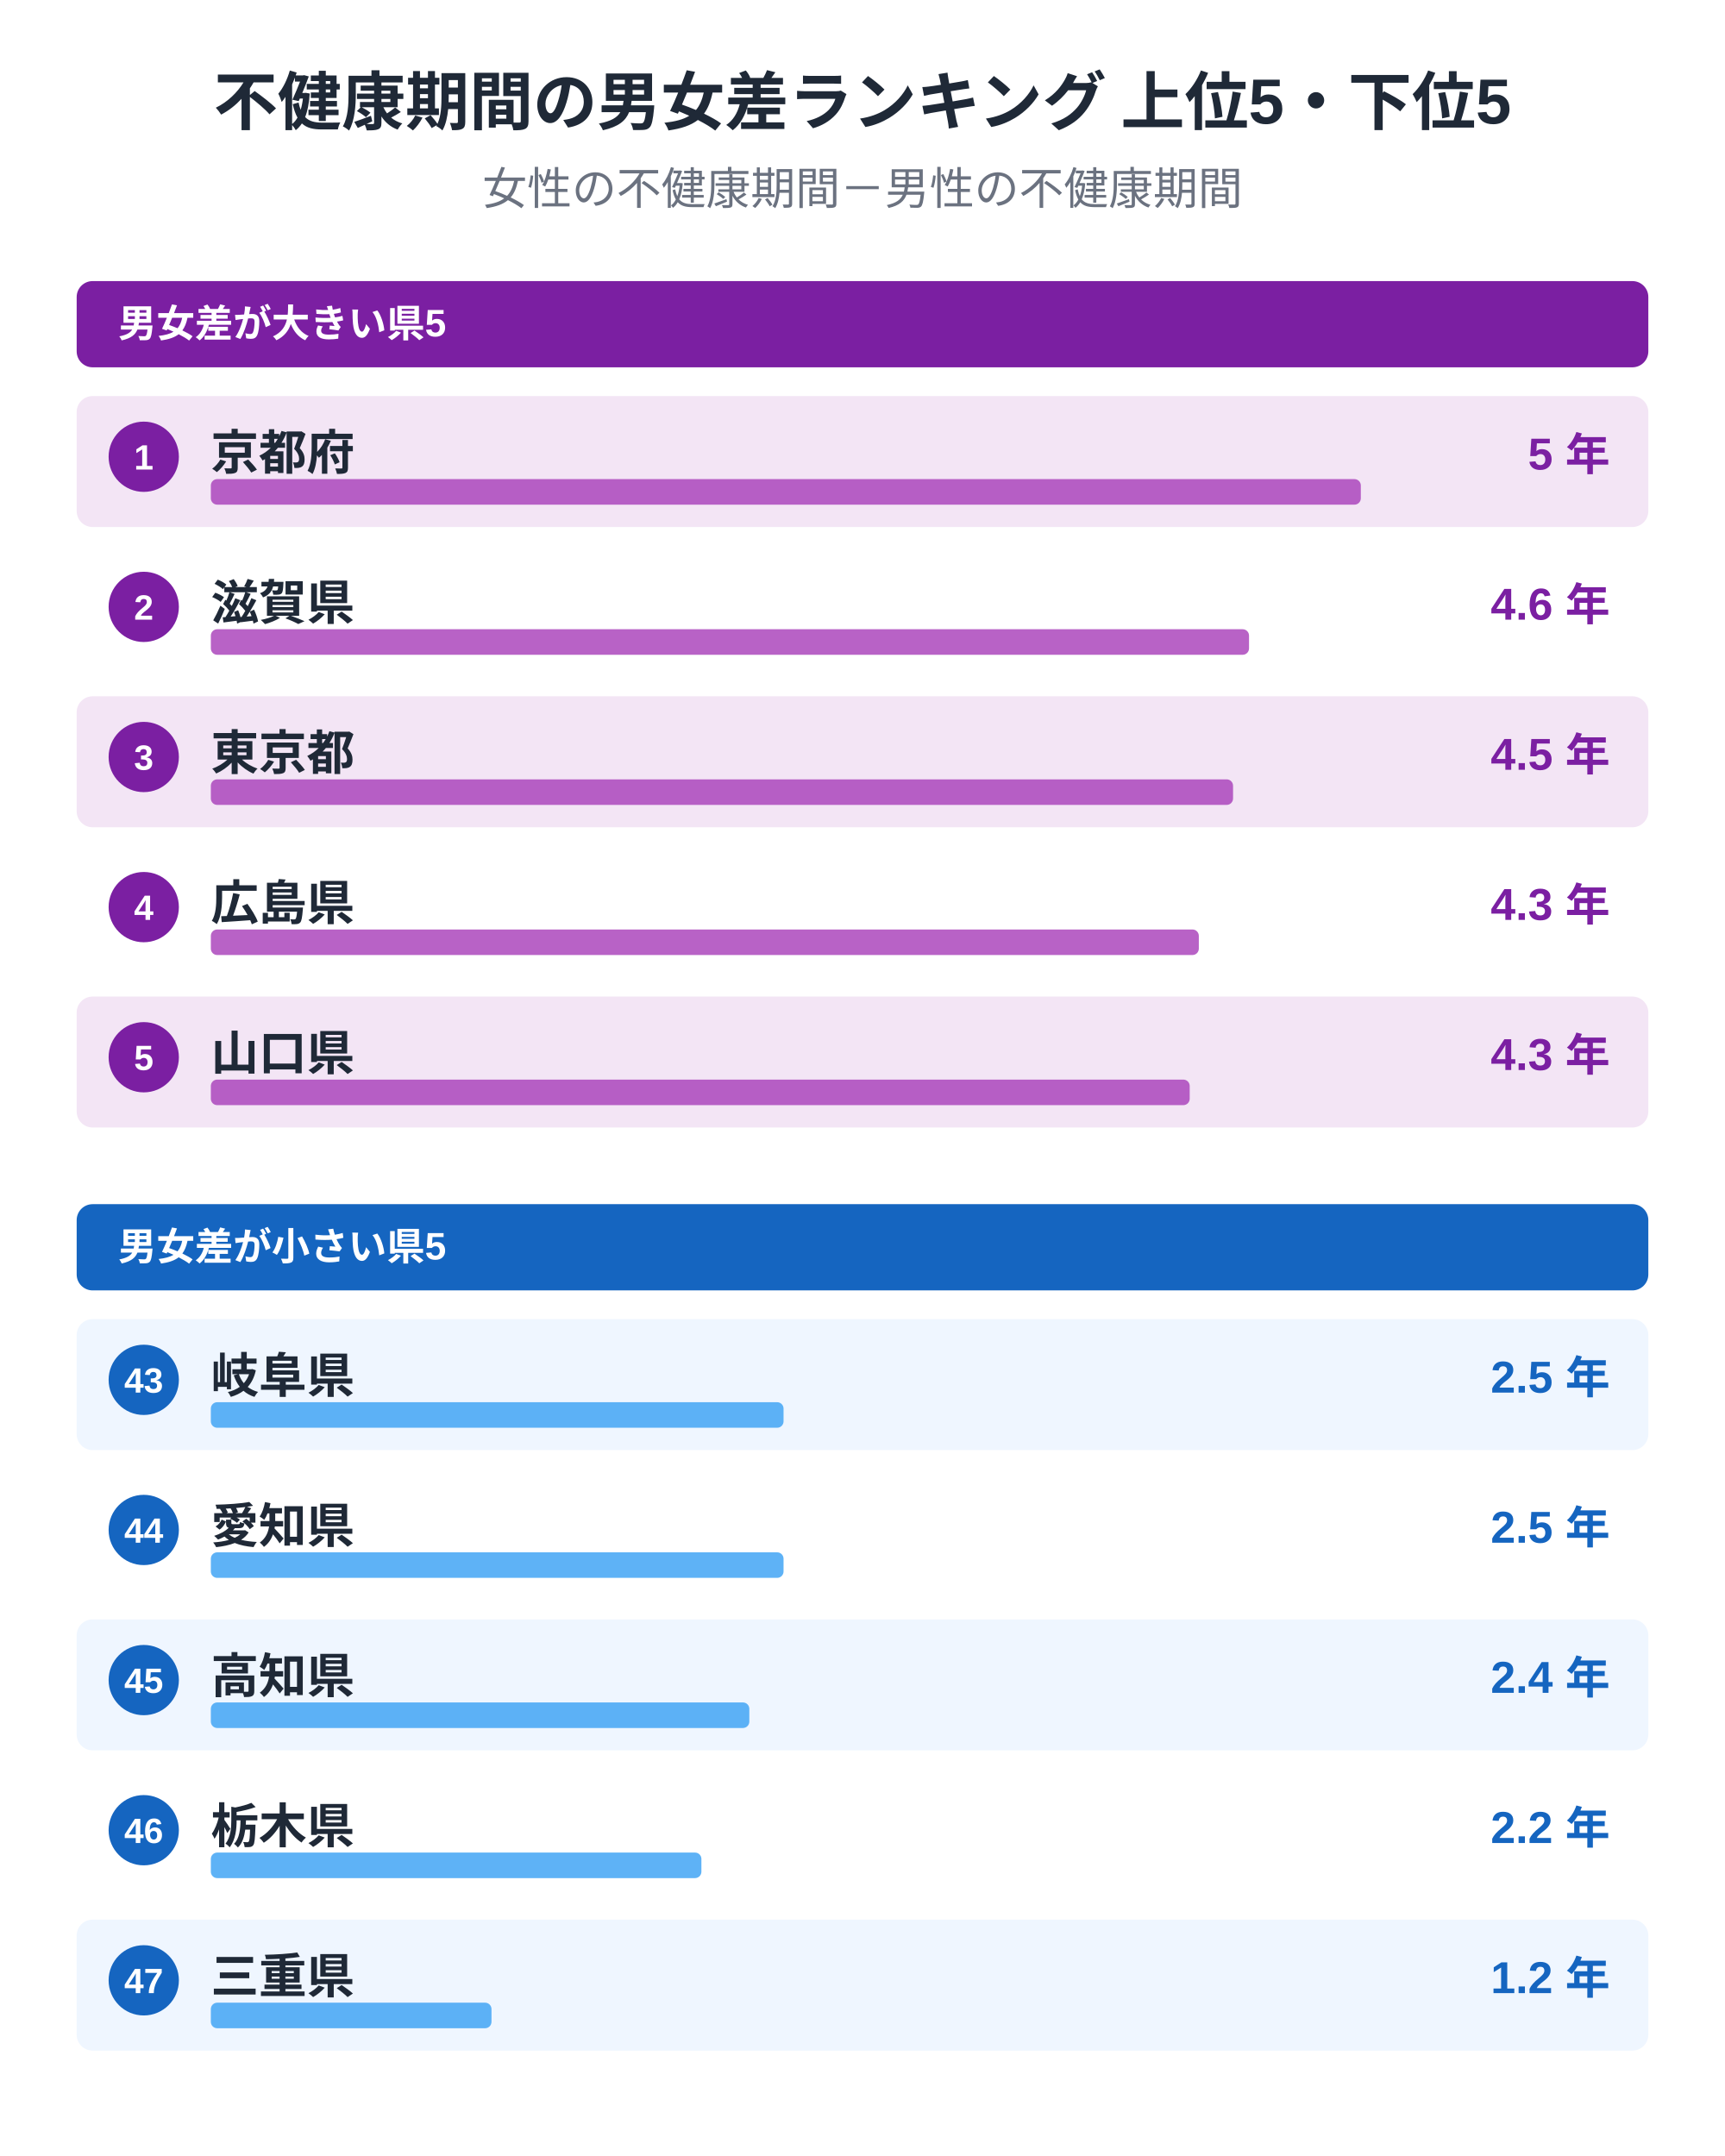
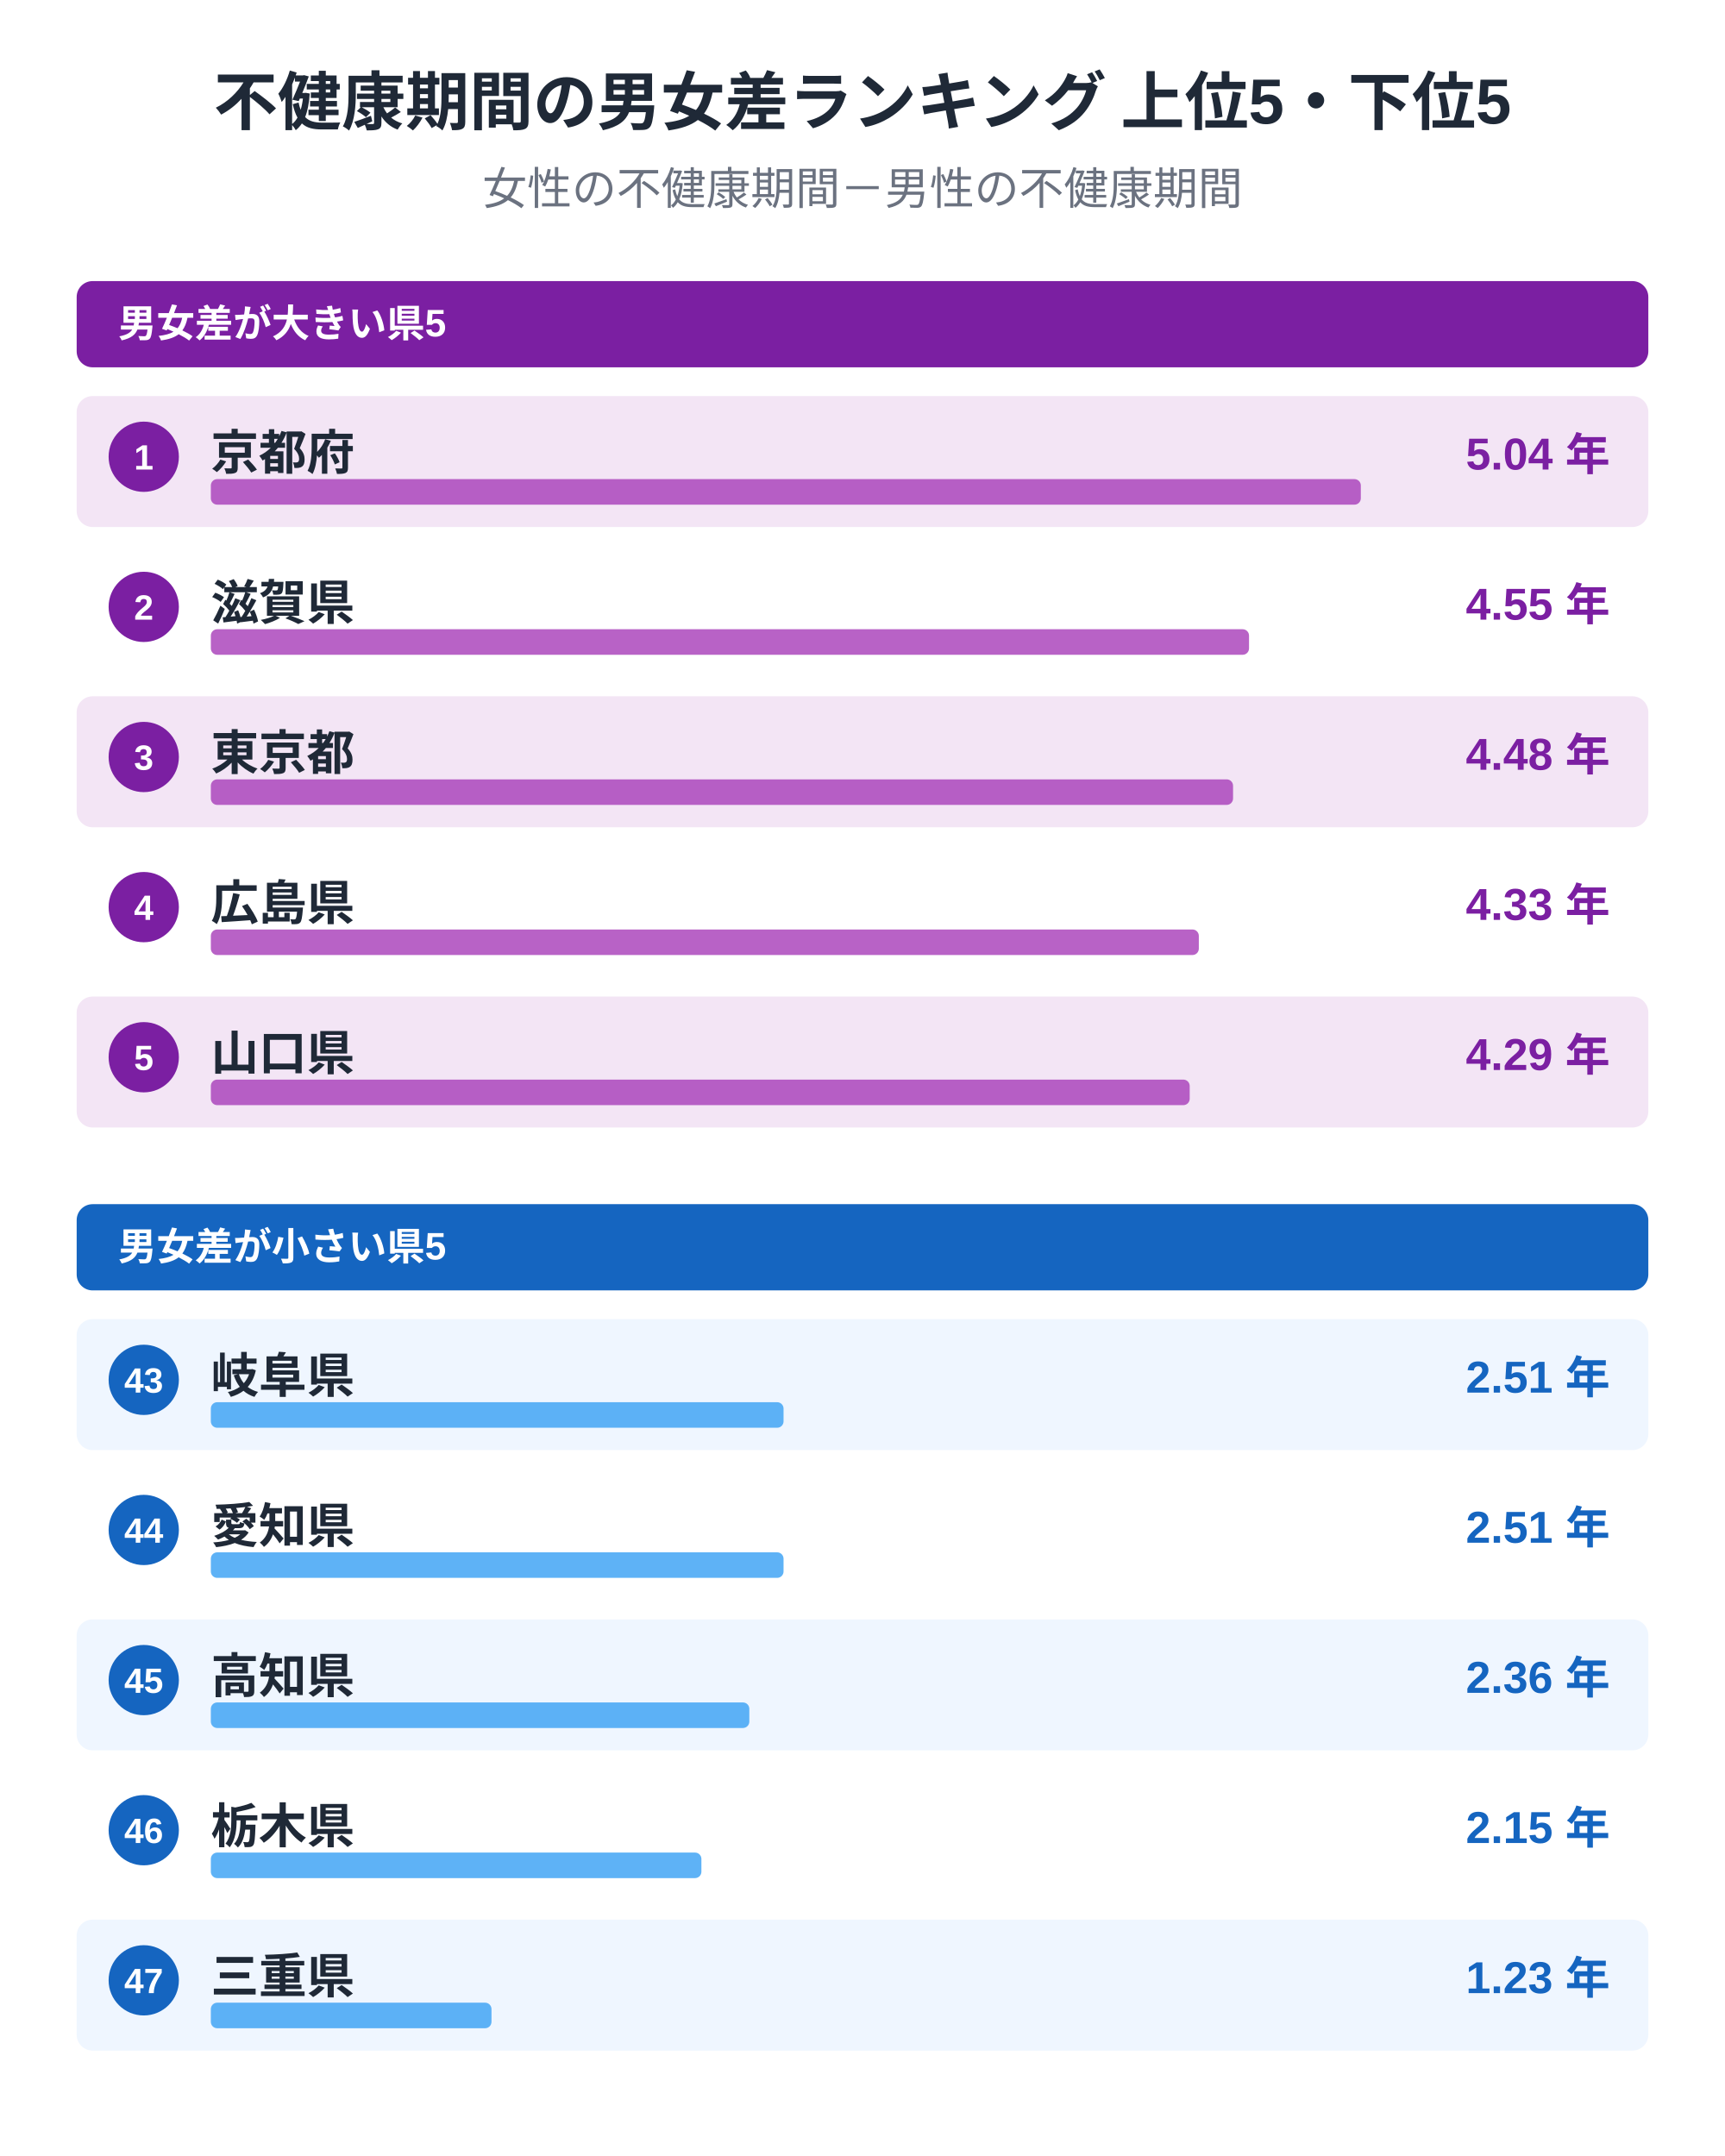
<svg xmlns="http://www.w3.org/2000/svg" width="1080" height="1350" viewBox="0 0 1080 1350" font-family="'Helvetica Neue', Arial, 'Hiragino Kaku Gothic ProN', sans-serif" role="img" aria-label="不健康期間の男女差ランキング 上位5・下位5">
  <style>
    .svg-bg{fill:#ffffff}
    .svg-plot{fill:#f9fafb}
    .svg-plot-border{stroke:#d1d5db}
    .svg-title{fill:#1f2937}
    .svg-axis{fill:#374151}
    .svg-tick{fill:#6b7280}
    .svg-grid{stroke:#e5e7eb}
    @media (prefers-color-scheme:dark){
    .svg-bg{fill:#0f172a}
    .svg-plot{fill:#1e293b}
    .svg-plot-border{stroke:#334155}
    .svg-title{fill:#e2e8f0}
    .svg-axis{fill:#cbd5e1}
    .svg-tick{fill:#94a3b8}
    .svg-grid{stroke:#334155}
    }
  </style>
  <rect width="1080" height="1350" class="svg-bg" />
  <text x="540" y="78" text-anchor="middle" font-size="40" font-weight="bold" class="svg-title">不健康期間の男女差ランキング 上位5・下位5</text>
  <text x="540" y="128" text-anchor="middle" font-size="28" class="svg-tick">女性の不健康期間－男性の不健康期間</text>
  <rect x="48" y="176" width="984" height="54" rx="10" fill="#7b1fa2" />
  <text x="74" y="211" font-size="24" font-weight="bold" fill="#ffffff">男女差が大きい県5</text>
  <rect x="48" y="248" width="984" height="82" rx="10" fill="#f3e5f5" />
  <circle cx="90" cy="286" r="22" fill="#7b1fa2" />
  <text x="90" y="294" text-anchor="middle" font-size="22" font-weight="bold" fill="#ffffff">1</text>
  <text x="132" y="294" font-size="30" font-weight="bold" fill="#1f2937">京都府</text>
-   <text x="1008" y="294" text-anchor="end" font-size="28" font-weight="700" fill="#7b1fa2">5 年</text>
+   <text x="1008" y="294" text-anchor="end" font-size="28" font-weight="700" fill="#7b1fa2">5.04 年</text>
  <rect x="132" y="300" width="720" height="16" rx="4" fill="#ab47bc" opacity="0.85" />
  <rect x="48" y="342" width="984" height="82" rx="10" fill="#ffffff" />
  <circle cx="90" cy="380" r="22" fill="#7b1fa2" />
  <text x="90" y="388" text-anchor="middle" font-size="22" font-weight="bold" fill="#ffffff">2</text>
  <text x="132" y="388" font-size="30" font-weight="bold" fill="#1f2937">滋賀県</text>
-   <text x="1008" y="388" text-anchor="end" font-size="28" font-weight="700" fill="#7b1fa2">4.6 年</text>
+   <text x="1008" y="388" text-anchor="end" font-size="28" font-weight="700" fill="#7b1fa2">4.55 年</text>
  <rect x="132" y="394" width="650" height="16" rx="4" fill="#ab47bc" opacity="0.85" />
  <rect x="48" y="436" width="984" height="82" rx="10" fill="#f3e5f5" />
  <circle cx="90" cy="474" r="22" fill="#7b1fa2" />
  <text x="90" y="482" text-anchor="middle" font-size="22" font-weight="bold" fill="#ffffff">3</text>
  <text x="132" y="482" font-size="30" font-weight="bold" fill="#1f2937">東京都</text>
-   <text x="1008" y="482" text-anchor="end" font-size="28" font-weight="700" fill="#7b1fa2">4.5 年</text>
+   <text x="1008" y="482" text-anchor="end" font-size="28" font-weight="700" fill="#7b1fa2">4.48 年</text>
  <rect x="132" y="488" width="640" height="16" rx="4" fill="#ab47bc" opacity="0.85" />
  <rect x="48" y="530" width="984" height="82" rx="10" fill="#ffffff" />
  <circle cx="90" cy="568" r="22" fill="#7b1fa2" />
  <text x="90" y="576" text-anchor="middle" font-size="22" font-weight="bold" fill="#ffffff">4</text>
  <text x="132" y="576" font-size="30" font-weight="bold" fill="#1f2937">広島県</text>
-   <text x="1008" y="576" text-anchor="end" font-size="28" font-weight="700" fill="#7b1fa2">4.3 年</text>
+   <text x="1008" y="576" text-anchor="end" font-size="28" font-weight="700" fill="#7b1fa2">4.33 年</text>
  <rect x="132" y="582" width="618.571" height="16" rx="4" fill="#ab47bc" opacity="0.85" />
  <rect x="48" y="624" width="984" height="82" rx="10" fill="#f3e5f5" />
  <circle cx="90" cy="662" r="22" fill="#7b1fa2" />
  <text x="90" y="670" text-anchor="middle" font-size="22" font-weight="bold" fill="#ffffff">5</text>
  <text x="132" y="670" font-size="30" font-weight="bold" fill="#1f2937">山口県</text>
-   <text x="1008" y="670" text-anchor="end" font-size="28" font-weight="700" fill="#7b1fa2">4.3 年</text>
+   <text x="1008" y="670" text-anchor="end" font-size="28" font-weight="700" fill="#7b1fa2">4.29 年</text>
  <rect x="132" y="676" width="612.857" height="16" rx="4" fill="#ab47bc" opacity="0.85" />
  <rect x="48" y="754" width="984" height="54" rx="10" fill="#1565c0" />
  <text x="74" y="789" font-size="24" font-weight="bold" fill="#ffffff">男女差が小さい県5</text>
  <rect x="48" y="826" width="984" height="82" rx="10" fill="#eff6ff" />
  <circle cx="90" cy="864" r="22" fill="#1565c0" />
  <text x="90" y="872" text-anchor="middle" font-size="22" font-weight="bold" fill="#ffffff">43</text>
  <text x="132" y="872" font-size="30" font-weight="bold" fill="#1f2937">岐阜県</text>
-   <text x="1008" y="872" text-anchor="end" font-size="28" font-weight="700" fill="#1565c0">2.5 年</text>
+   <text x="1008" y="872" text-anchor="end" font-size="28" font-weight="700" fill="#1565c0">2.51 年</text>
  <rect x="132" y="878" width="358.571" height="16" rx="4" fill="#42a5f5" opacity="0.85" />
  <rect x="48" y="920" width="984" height="82" rx="10" fill="#ffffff" />
  <circle cx="90" cy="958" r="22" fill="#1565c0" />
  <text x="90" y="966" text-anchor="middle" font-size="22" font-weight="bold" fill="#ffffff">44</text>
  <text x="132" y="966" font-size="30" font-weight="bold" fill="#1f2937">愛知県</text>
-   <text x="1008" y="966" text-anchor="end" font-size="28" font-weight="700" fill="#1565c0">2.5 年</text>
+   <text x="1008" y="966" text-anchor="end" font-size="28" font-weight="700" fill="#1565c0">2.51 年</text>
  <rect x="132" y="972" width="358.571" height="16" rx="4" fill="#42a5f5" opacity="0.85" />
  <rect x="48" y="1014" width="984" height="82" rx="10" fill="#eff6ff" />
  <circle cx="90" cy="1052" r="22" fill="#1565c0" />
  <text x="90" y="1060" text-anchor="middle" font-size="22" font-weight="bold" fill="#ffffff">45</text>
  <text x="132" y="1060" font-size="30" font-weight="bold" fill="#1f2937">高知県</text>
-   <text x="1008" y="1060" text-anchor="end" font-size="28" font-weight="700" fill="#1565c0">2.4 年</text>
+   <text x="1008" y="1060" text-anchor="end" font-size="28" font-weight="700" fill="#1565c0">2.36 年</text>
  <rect x="132" y="1066" width="337.143" height="16" rx="4" fill="#42a5f5" opacity="0.85" />
  <rect x="48" y="1108" width="984" height="82" rx="10" fill="#ffffff" />
  <circle cx="90" cy="1146" r="22" fill="#1565c0" />
  <text x="90" y="1154" text-anchor="middle" font-size="22" font-weight="bold" fill="#ffffff">46</text>
  <text x="132" y="1154" font-size="30" font-weight="bold" fill="#1f2937">栃木県</text>
-   <text x="1008" y="1154" text-anchor="end" font-size="28" font-weight="700" fill="#1565c0">2.2 年</text>
+   <text x="1008" y="1154" text-anchor="end" font-size="28" font-weight="700" fill="#1565c0">2.15 年</text>
  <rect x="132" y="1160" width="307.143" height="16" rx="4" fill="#42a5f5" opacity="0.85" />
  <rect x="48" y="1202" width="984" height="82" rx="10" fill="#eff6ff" />
  <circle cx="90" cy="1240" r="22" fill="#1565c0" />
  <text x="90" y="1248" text-anchor="middle" font-size="22" font-weight="bold" fill="#ffffff">47</text>
  <text x="132" y="1248" font-size="30" font-weight="bold" fill="#1f2937">三重県</text>
-   <text x="1008" y="1248" text-anchor="end" font-size="28" font-weight="700" fill="#1565c0">1.2 年</text>
+   <text x="1008" y="1248" text-anchor="end" font-size="28" font-weight="700" fill="#1565c0">1.23 年</text>
  <rect x="132" y="1254" width="175.714" height="16" rx="4" fill="#42a5f5" opacity="0.85" />
</svg>
